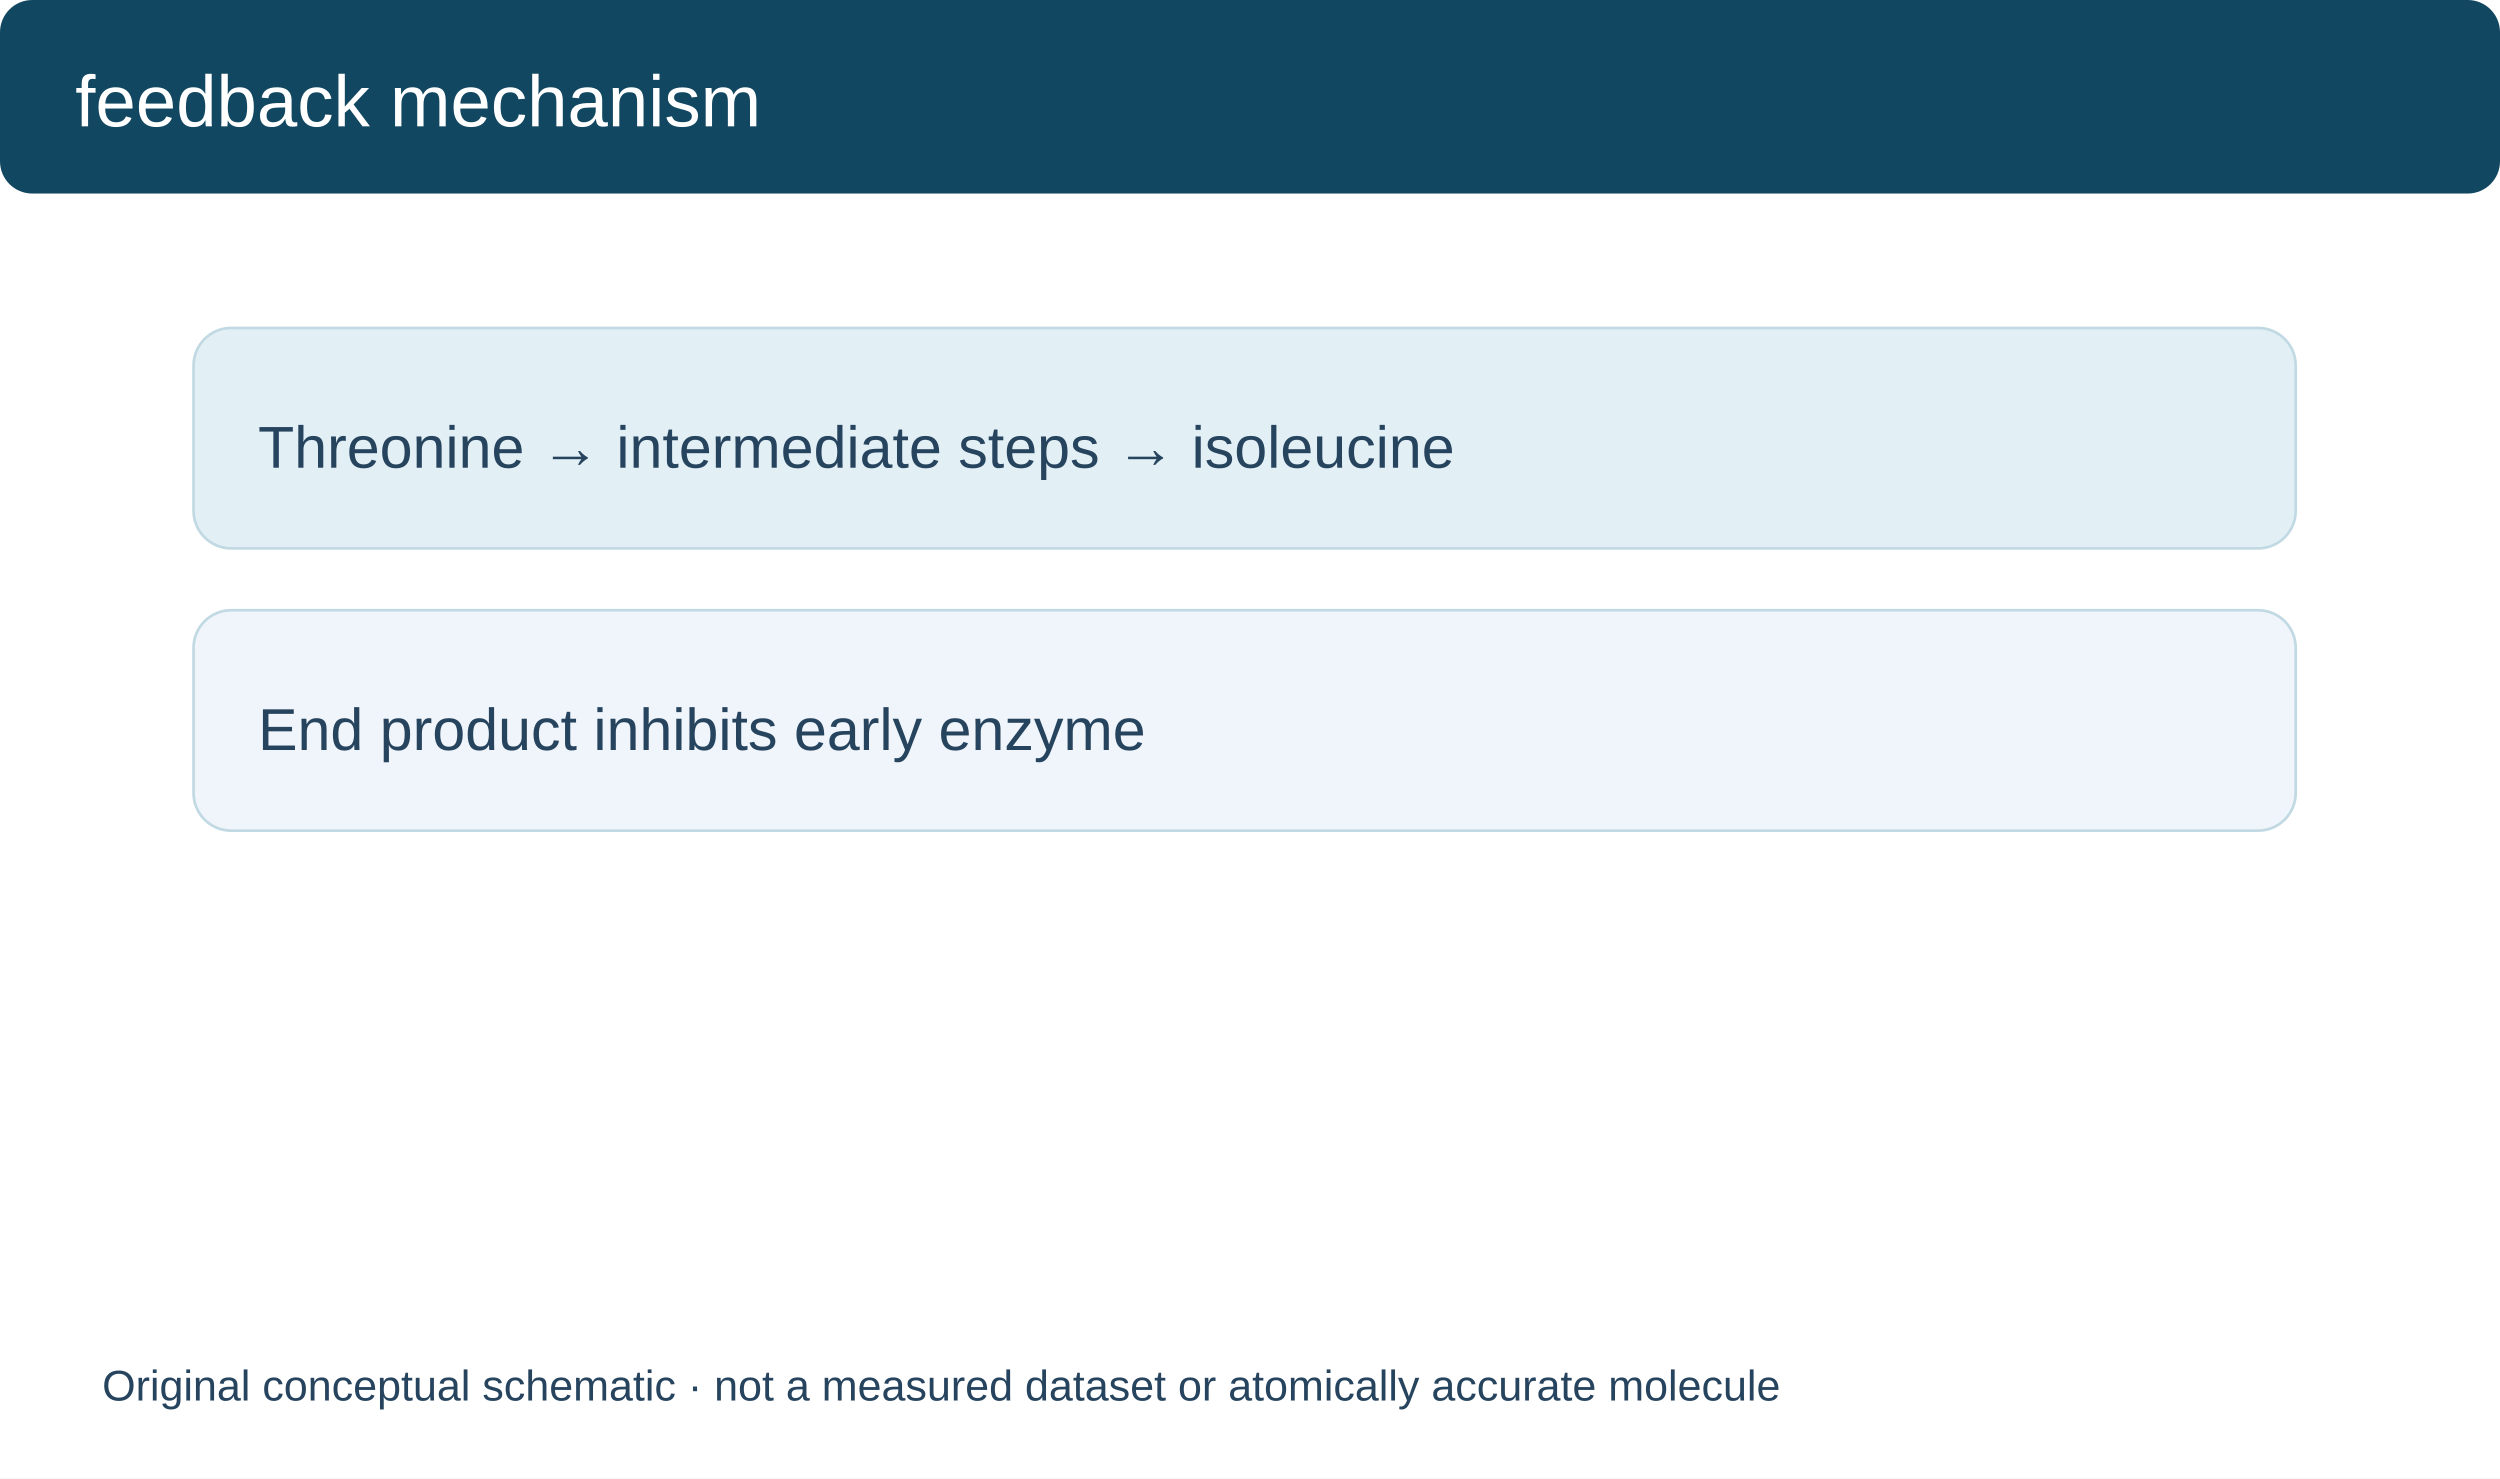
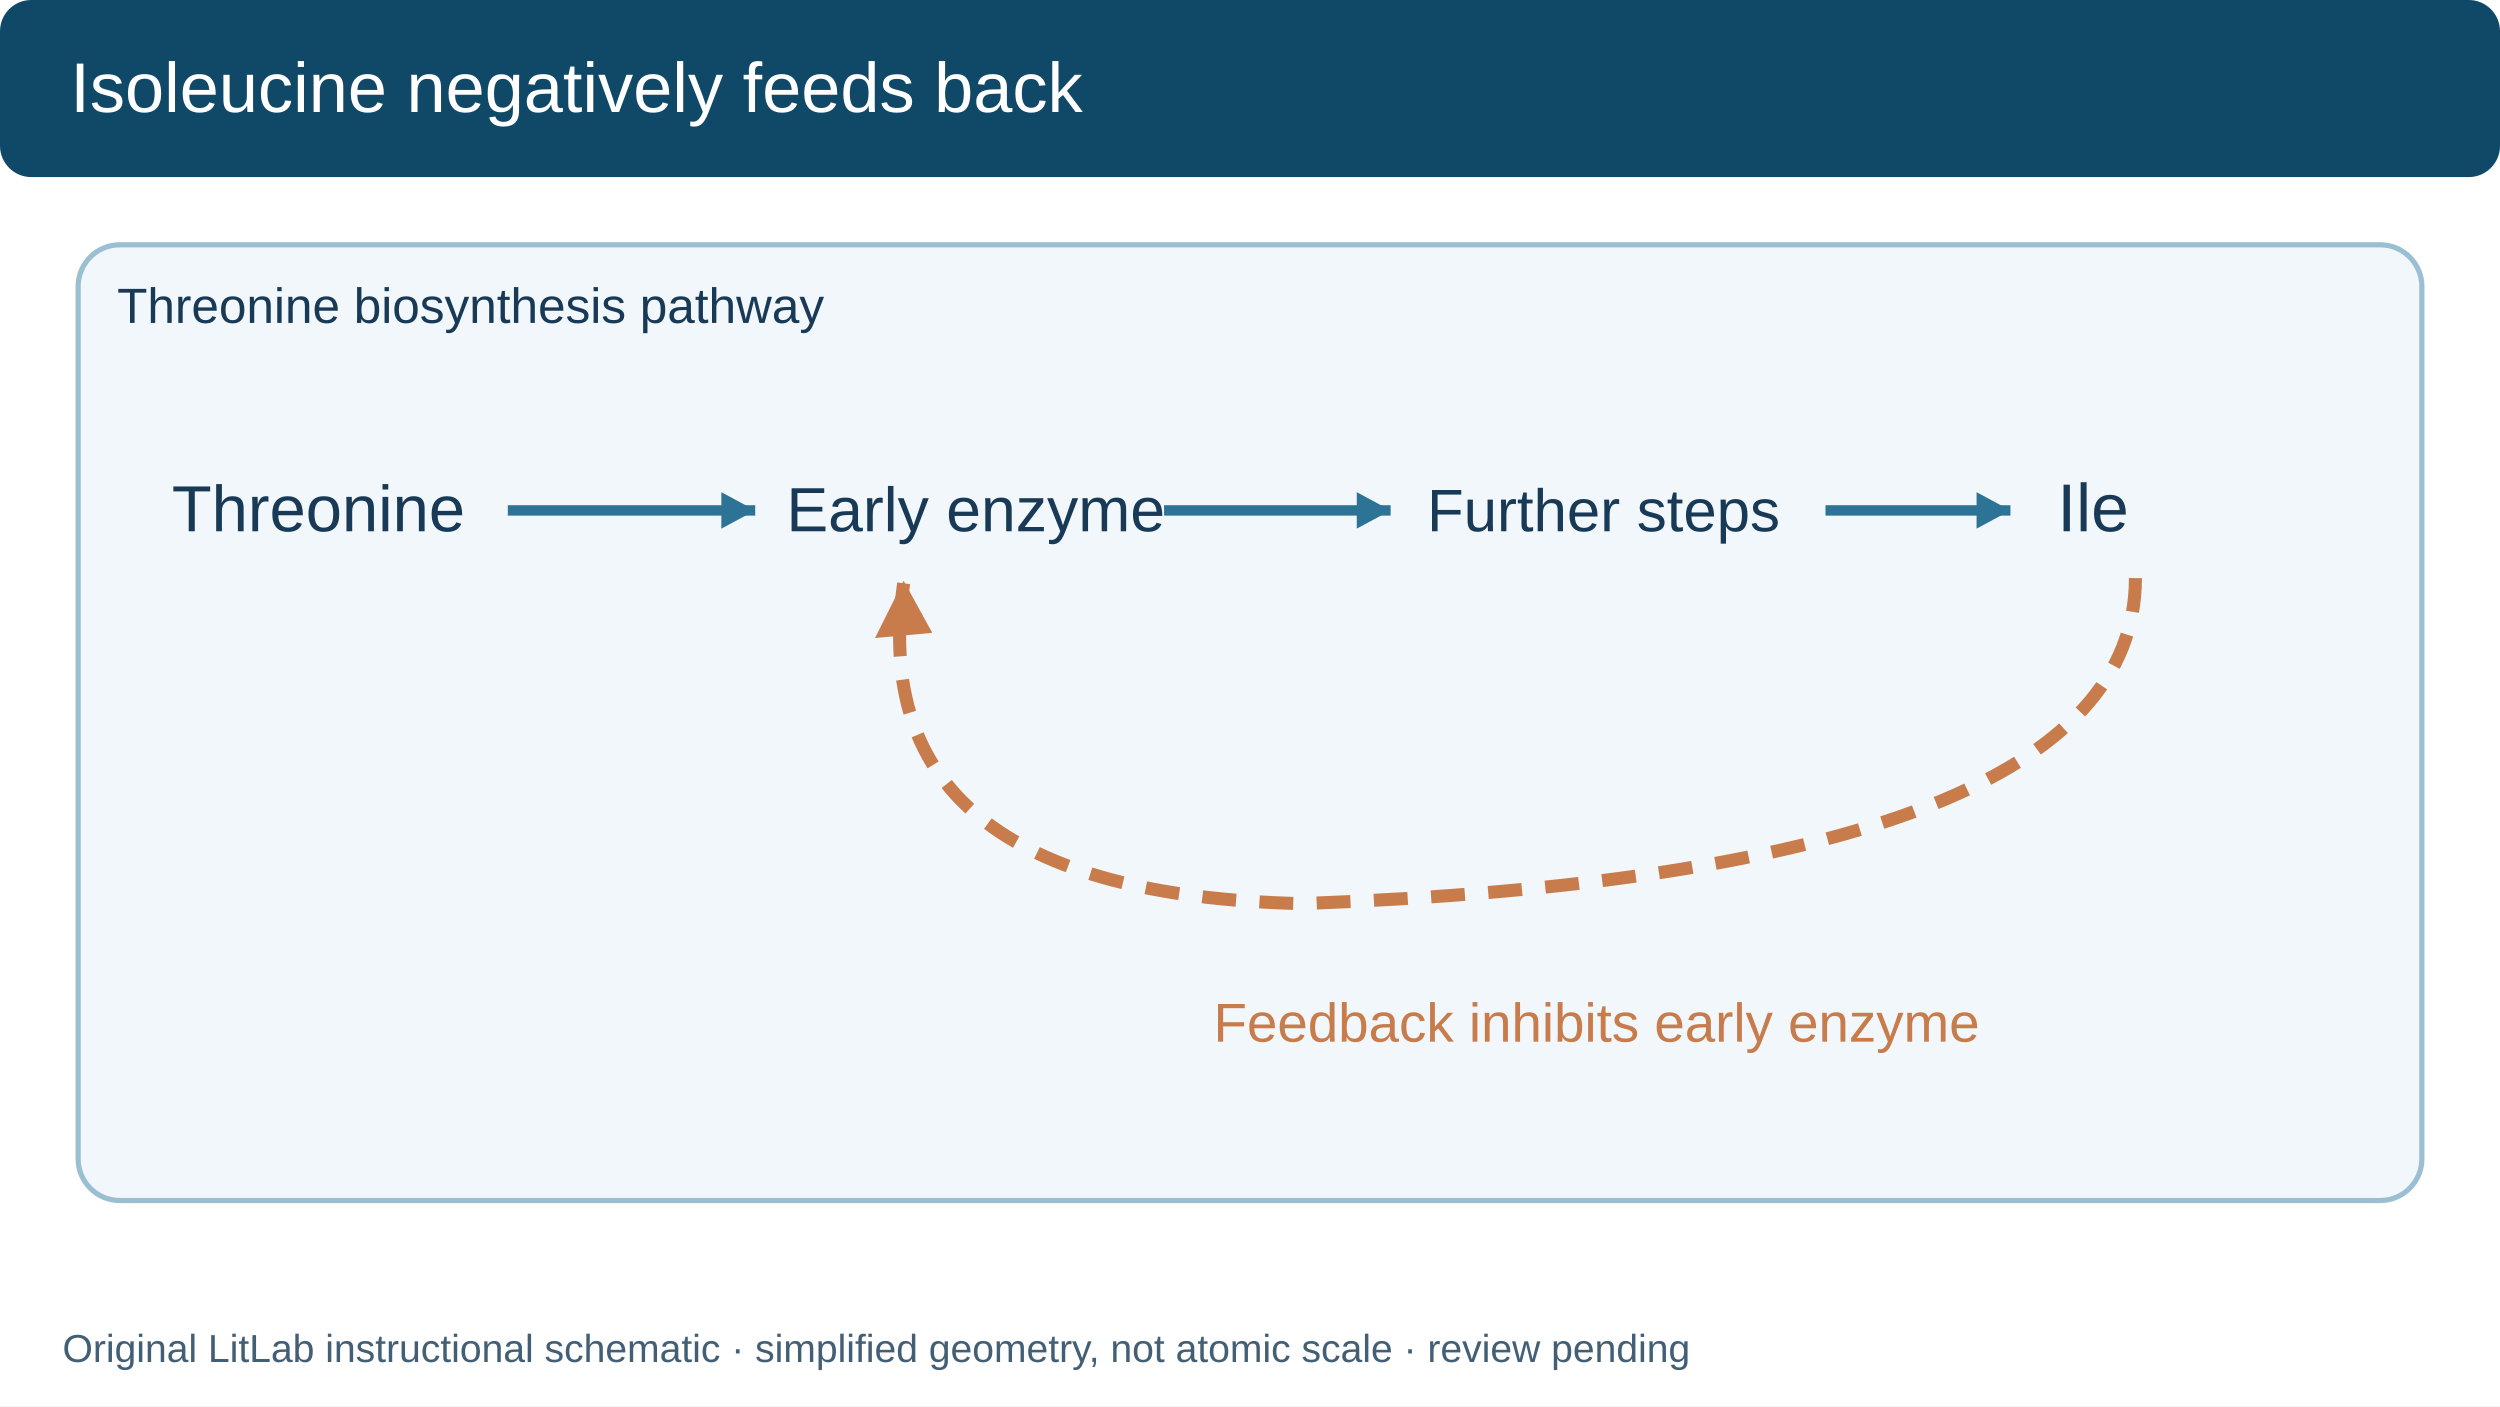
- <svg xmlns="http://www.w3.org/2000/svg" viewBox="0 0 930 550" role="img">
-   <rect width="930" height="550" fill="#fff" />
-   <rect width="930" height="72" rx="12" fill="#114761" />
-   <text x="28" y="47" fill="#fff" font-size="27" font-family="Arial,sans-serif">feedback mechanism</text>
-   <rect x="72" y="122" width="782" height="82" rx="14" fill="#e2f0f6" stroke="#c1d9e3" />
-   <text x="96" y="174" fill="#27445f" font-size="22" font-family="Arial,sans-serif">Threonine → intermediate steps → isoleucine</text>
-   <rect x="72" y="227" width="782" height="82" rx="14" fill="#eff5fa" stroke="#c1d9e3" />
-   <text x="96" y="279" fill="#27445f" font-size="22" font-family="Arial,sans-serif">End product inhibits early enzyme</text>
-   <text x="38" y="521" fill="#27445f" font-size="16" font-family="Arial,sans-serif">Original conceptual schematic · not a measured dataset or atomically accurate molecule</text>
+ <svg xmlns="http://www.w3.org/2000/svg" role="img" viewBox="0 0 960 540">
+   <rect width="960" height="540" fill="#fff" />
+   <rect width="960" height="68" rx="12" fill="#104968" />
+   <text x="27" y="43" font-family="Arial,sans-serif" font-size="27" fill="#fff">Isoleucine negatively feeds back</text>
+   <rect x="30" y="94" width="900" height="367" rx="16" fill="#f1f7fa" stroke="#9bbfd2" stroke-width="2" />
+   <text x="45" y="124" font-family="Arial,sans-serif" font-size="19" fill="#183a56">Threonine biosynthesis pathway</text>
+   <text x="66" y="204" font-family="Arial,sans-serif" font-size="25" fill="#183a56">Threonine</text>
+   <line x1="195" y1="196" x2="290" y2="196" stroke="#2d7396" stroke-width="4" />
+   <polygon points="290,196 277,189 277,203" fill="#2d7396" />
+   <text x="302" y="204" font-family="Arial,sans-serif" font-size="24" fill="#183a56">Early enzyme</text>
+   <line x1="447" y1="196" x2="534" y2="196" stroke="#2d7396" stroke-width="4" />
+   <polygon points="534,196 521,189 521,203" fill="#2d7396" />
+   <text x="548" y="204" font-family="Arial,sans-serif" font-size="23" fill="#183a56">Further steps</text>
+   <line x1="701" y1="196" x2="772" y2="196" stroke="#2d7396" stroke-width="4" />
+   <polygon points="772,196 759,189 759,203" fill="#2d7396" />
+   <text x="790" y="204" font-family="Arial,sans-serif" font-size="26" fill="#183a56">Ile</text>
+   <path d="M820 222 Q820 335 500 347 Q330 343 347 224" fill="none" stroke="#c87b4b" stroke-width="5" stroke-dasharray="13 9" />
+   <polygon points="347,223 336,245 358,243" fill="#c87b4b" />
+   <text x="466" y="400" font-family="Arial,sans-serif" font-size="21" fill="#c87b4b">Feedback inhibits early enzyme</text>
+   <text x="24" y="523" font-family="Arial,sans-serif" font-size="15" fill="#425f75">Original LitLab instructional schematic · simplified geometry, not atomic scale · review pending</text>
</svg>
